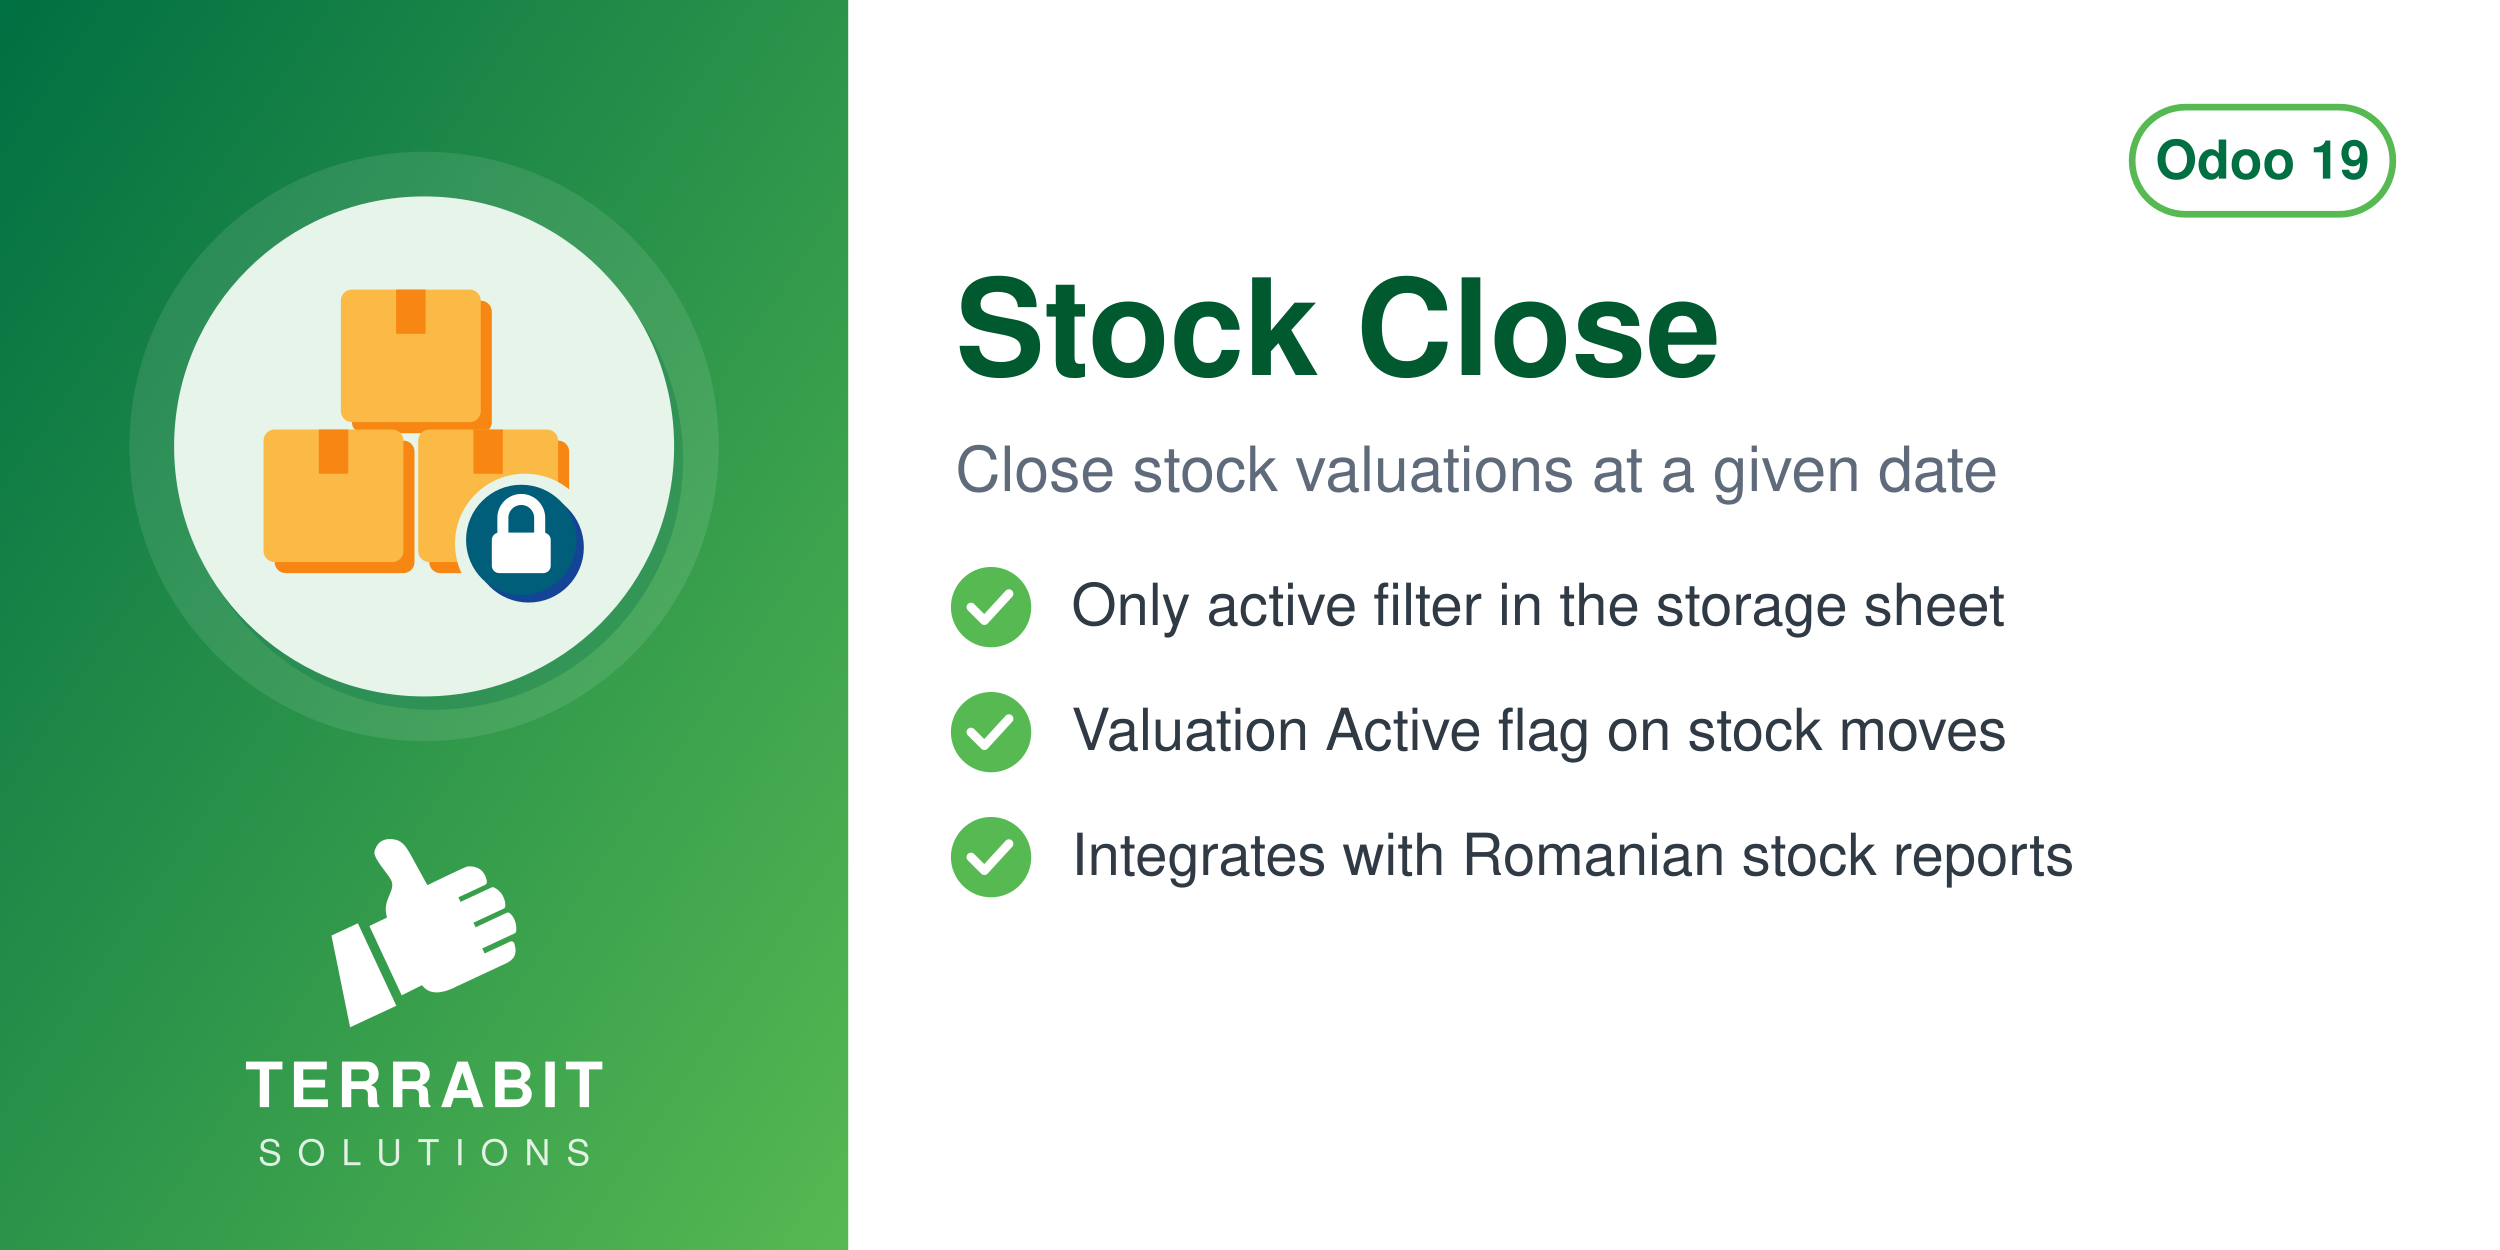
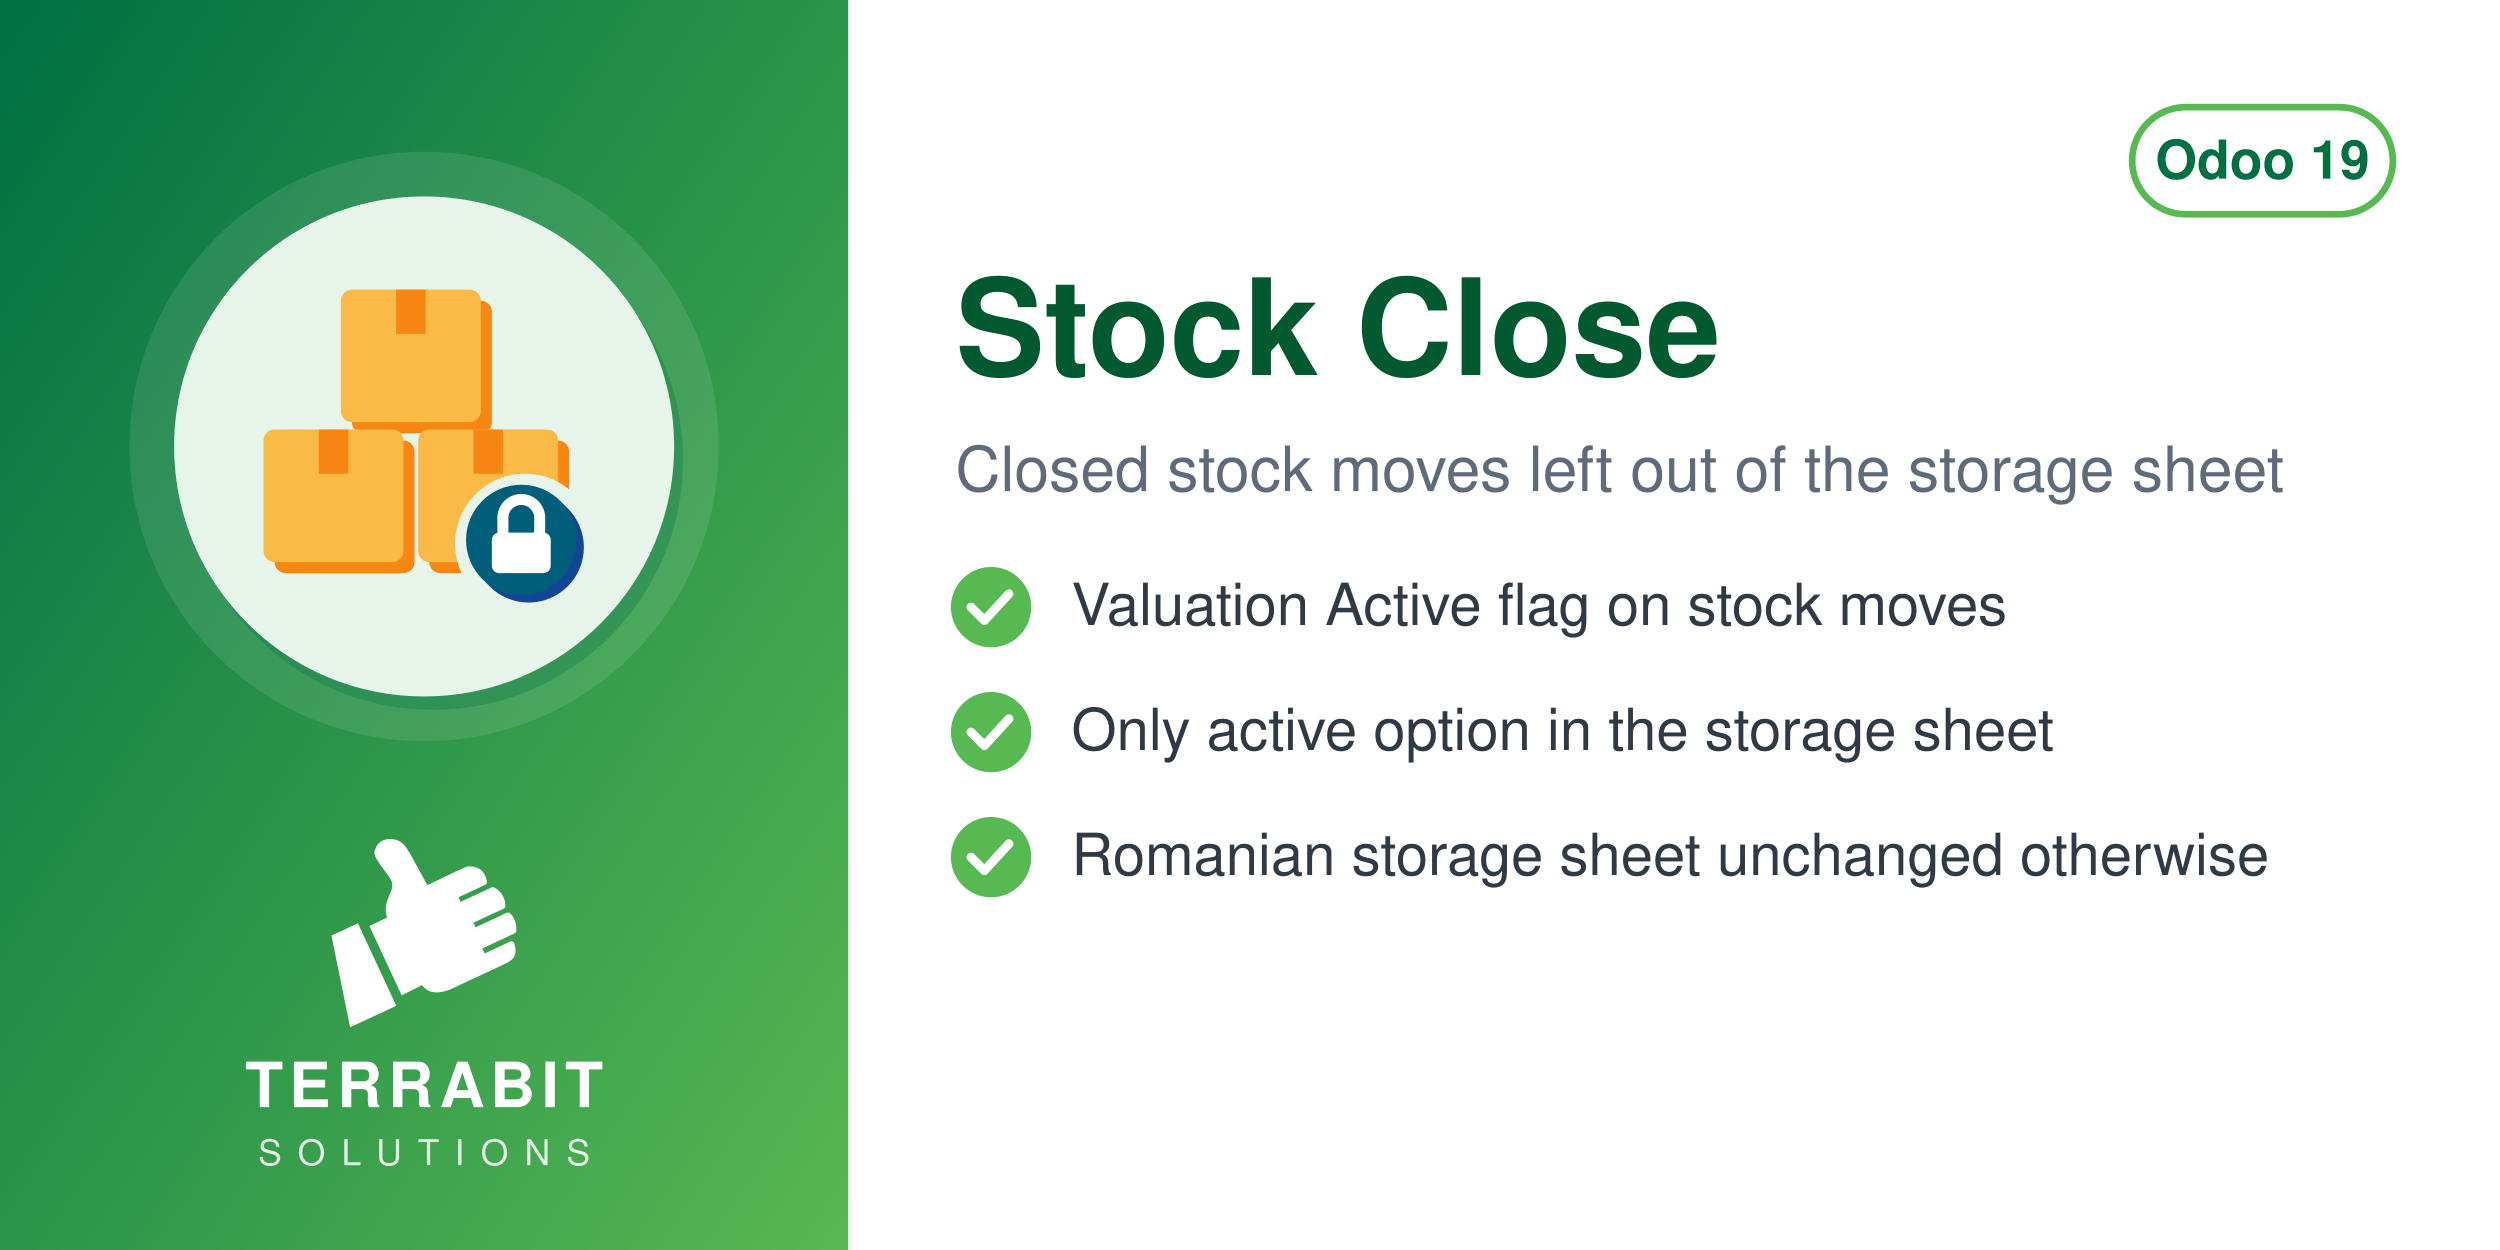
<svg xmlns="http://www.w3.org/2000/svg" width="560" height="280" viewBox="0 0 560 280">
  <defs>
    <linearGradient id="g" x1="0" y1="0" x2="1" y2="1">
      <stop offset="0" stop-color="#006F42" />
      <stop offset="1" stop-color="#57B952" />
    </linearGradient>
  </defs>
  <rect width="560" height="280" fill="#FFFFFF" />
  <rect width="190" height="280" fill="url(#g)" />
  <circle cx="95.0" cy="100" r="66" fill="white" opacity="0.10" />
  <circle cx="97.0" cy="103" r="56" fill="#006F42" opacity="0.30" />
  <circle cx="95.0" cy="100" r="56" fill="#E6F4EA" />
  <svg x="54.0" y="59.0" width="82" height="82" viewBox="0 0 100 100" preserveAspectRatio="xMidYMid meet">
    <g transform="translate(0.11,-0.88) scale(1.0057)">
      <defs>
        <mask id="mi-cut" maskUnits="userSpaceOnUse" x="-20" y="-20" width="140" height="140">
          <rect x="-20" y="-20" width="140" height="140" fill="#fff" />
          <circle cx="77" cy="77" r="19" fill="#000" />
        </mask>
      </defs>
      <g mask="url(#mi-cut)">
        <g transform="translate(3,3)" fill="#F78613">
          <rect x="6" y="46" width="38" height="36" rx="3" />
          <rect x="48" y="46" width="38" height="36" rx="3" />
          <rect x="27" y="8" width="38" height="36" rx="3" />
        </g>
        <g fill="#FBB945">
          <rect x="6" y="46" width="38" height="36" rx="3" />
          <rect x="48" y="46" width="38" height="36" rx="3" />
          <rect x="27" y="8" width="38" height="36" rx="3" />
        </g>
        <g fill="#F78613">
          <rect x="21" y="46" width="8" height="12" />
          <rect x="63" y="46" width="8" height="12" />
          <rect x="42" y="8" width="8" height="12" />
        </g>
      </g>
      <circle cx="78" cy="78" r="15" fill="#144496" />
      <circle cx="76" cy="76" r="15" fill="#005E7A" />
      <path d="M71,74 v-4 a5,5 0 0 1 10,0 v4" fill="none" stroke="#FFFFFF" stroke-width="3" stroke-linecap="round" stroke-linejoin="round" />
      <rect x="68" y="74" width="16" height="11" rx="2" fill="#FFFFFF" />
    </g>
  </svg>
  <svg x="72.0" y="186" width="46" height="46" viewBox="4045 2535 3400 3400" preserveAspectRatio="xMidYMid meet">
    <path fill="#FFFFFF" d="M4648.32 4073.59l636.59 1365.17 -765.09 355.96 -308.63 -1517.87 437.13 -203.26zm725.61 1192.32l336.75 -167.88c105.65,140.85 282.69,170.72 576.82,18.8l819.92 -382.33c181.4,-90.13 164.26,-214.57 130.07,-328.43 -4.28,-14.25 -13.68,-24.81 -27.34,-30.7 -13.67,-5.89 -27.61,-5.11 -41.09,1.18l-422.32 196.93 -39.04 -83.72 538.07 -250.91c16.64,-7.76 24.7,-27.69 25.58,-46.04 6.48,-134.33 -44.36,-230.89 -105.84,-285.23 -15.2,-13.44 -35.71,-15.59 -54.12,-7l-513.92 239.64 -35.6 -76.34 506.31 -236.1c17.69,-8.25 22.52,-36.93 21.83,-56.45 -4.1,-117.31 -67.62,-232.74 -187.72,-290.66 -13.94,-6.72 -28.64,-6.36 -42.69,0.19l-511.21 238.38 -35.37 -75.86 448.98 -209.36c20.44,-9.53 25.81,-42.28 21.02,-64.32 -41.02,-189.07 -167.92,-247.8 -318.14,-237.87 -29.39,1.94 -589.86,273.16 -665.95,310.54l-281.84 -513.57c-59.06,-93.13 -112.7,-221.7 -276.47,-245.13 -211.24,-30.22 -291.56,94.38 -316.89,203.13 -25.32,108.75 223.84,365.99 276.05,473.69 85.52,184.27 -161.86,318.11 -68.41,617.99l-292.54 139.94 535.09 1147.51z" />
  </svg>
  <text x="95.0" y="248" text-anchor="middle" font-family="Helvetica,Arial,sans-serif" font-size="14" font-weight="800" letter-spacing="1.4" fill="white">TERRABIT</text>
  <text x="95.0" y="261" text-anchor="middle" font-family="Helvetica,Arial,sans-serif" font-size="8" font-weight="500" letter-spacing="3.6" fill="white" opacity="0.85">SOLUTIONS</text>
  <g>
    <rect x="477.6" y="24" width="58.4" height="24" rx="12" fill="none" stroke="#57B952" stroke-width="1.5" />
    <text x="506.8" y="40" text-anchor="middle" font-family="Helvetica,Arial,sans-serif" font-size="12" font-weight="700" fill="#006F42">Odoo 19</text>
  </g>
  <text x="214" y="84" font-family="Helvetica,Arial,sans-serif" font-size="30" font-weight="700" fill="#00592F">Stock Close</text>
-   <text x="214" y="110" font-family="Helvetica,Arial,sans-serif" font-size="14" fill="#5F6B7A">Close stock valuations at a given date</text>
+   <text x="214" y="110" font-family="Helvetica,Arial,sans-serif" font-size="14" fill="#5F6B7A">Closed stock moves left out of the storage sheet</text>
  <circle cx="222" cy="136" r="9" fill="#57B952" />
  <path d="M217.5 136 l3 3 l5.5 -6" fill="none" stroke="white" stroke-width="2" stroke-linecap="round" stroke-linejoin="round" />
-   <text x="240" y="140" font-family="Helvetica,Arial,sans-serif" font-size="13" fill="#2F3A45">Only active filter in the storage sheet</text>
+   <text x="240" y="140" font-family="Helvetica,Arial,sans-serif" font-size="13" fill="#2F3A45">Valuation Active flag on stock moves</text>
  <circle cx="222" cy="164" r="9" fill="#57B952" />
  <path d="M217.5 164 l3 3 l5.5 -6" fill="none" stroke="white" stroke-width="2" stroke-linecap="round" stroke-linejoin="round" />
-   <text x="240" y="168" font-family="Helvetica,Arial,sans-serif" font-size="13" fill="#2F3A45">Valuation Active flag on stock moves</text>
+   <text x="240" y="168" font-family="Helvetica,Arial,sans-serif" font-size="13" fill="#2F3A45">Only active option in the storage sheet</text>
  <circle cx="222" cy="192" r="9" fill="#57B952" />
  <path d="M217.5 192 l3 3 l5.5 -6" fill="none" stroke="white" stroke-width="2" stroke-linecap="round" stroke-linejoin="round" />
-   <text x="240" y="196" font-family="Helvetica,Arial,sans-serif" font-size="13" fill="#2F3A45">Integrates with Romanian stock reports</text>
+   <text x="240" y="196" font-family="Helvetica,Arial,sans-serif" font-size="13" fill="#2F3A45">Romanian storage sheet unchanged otherwise</text>
</svg>
